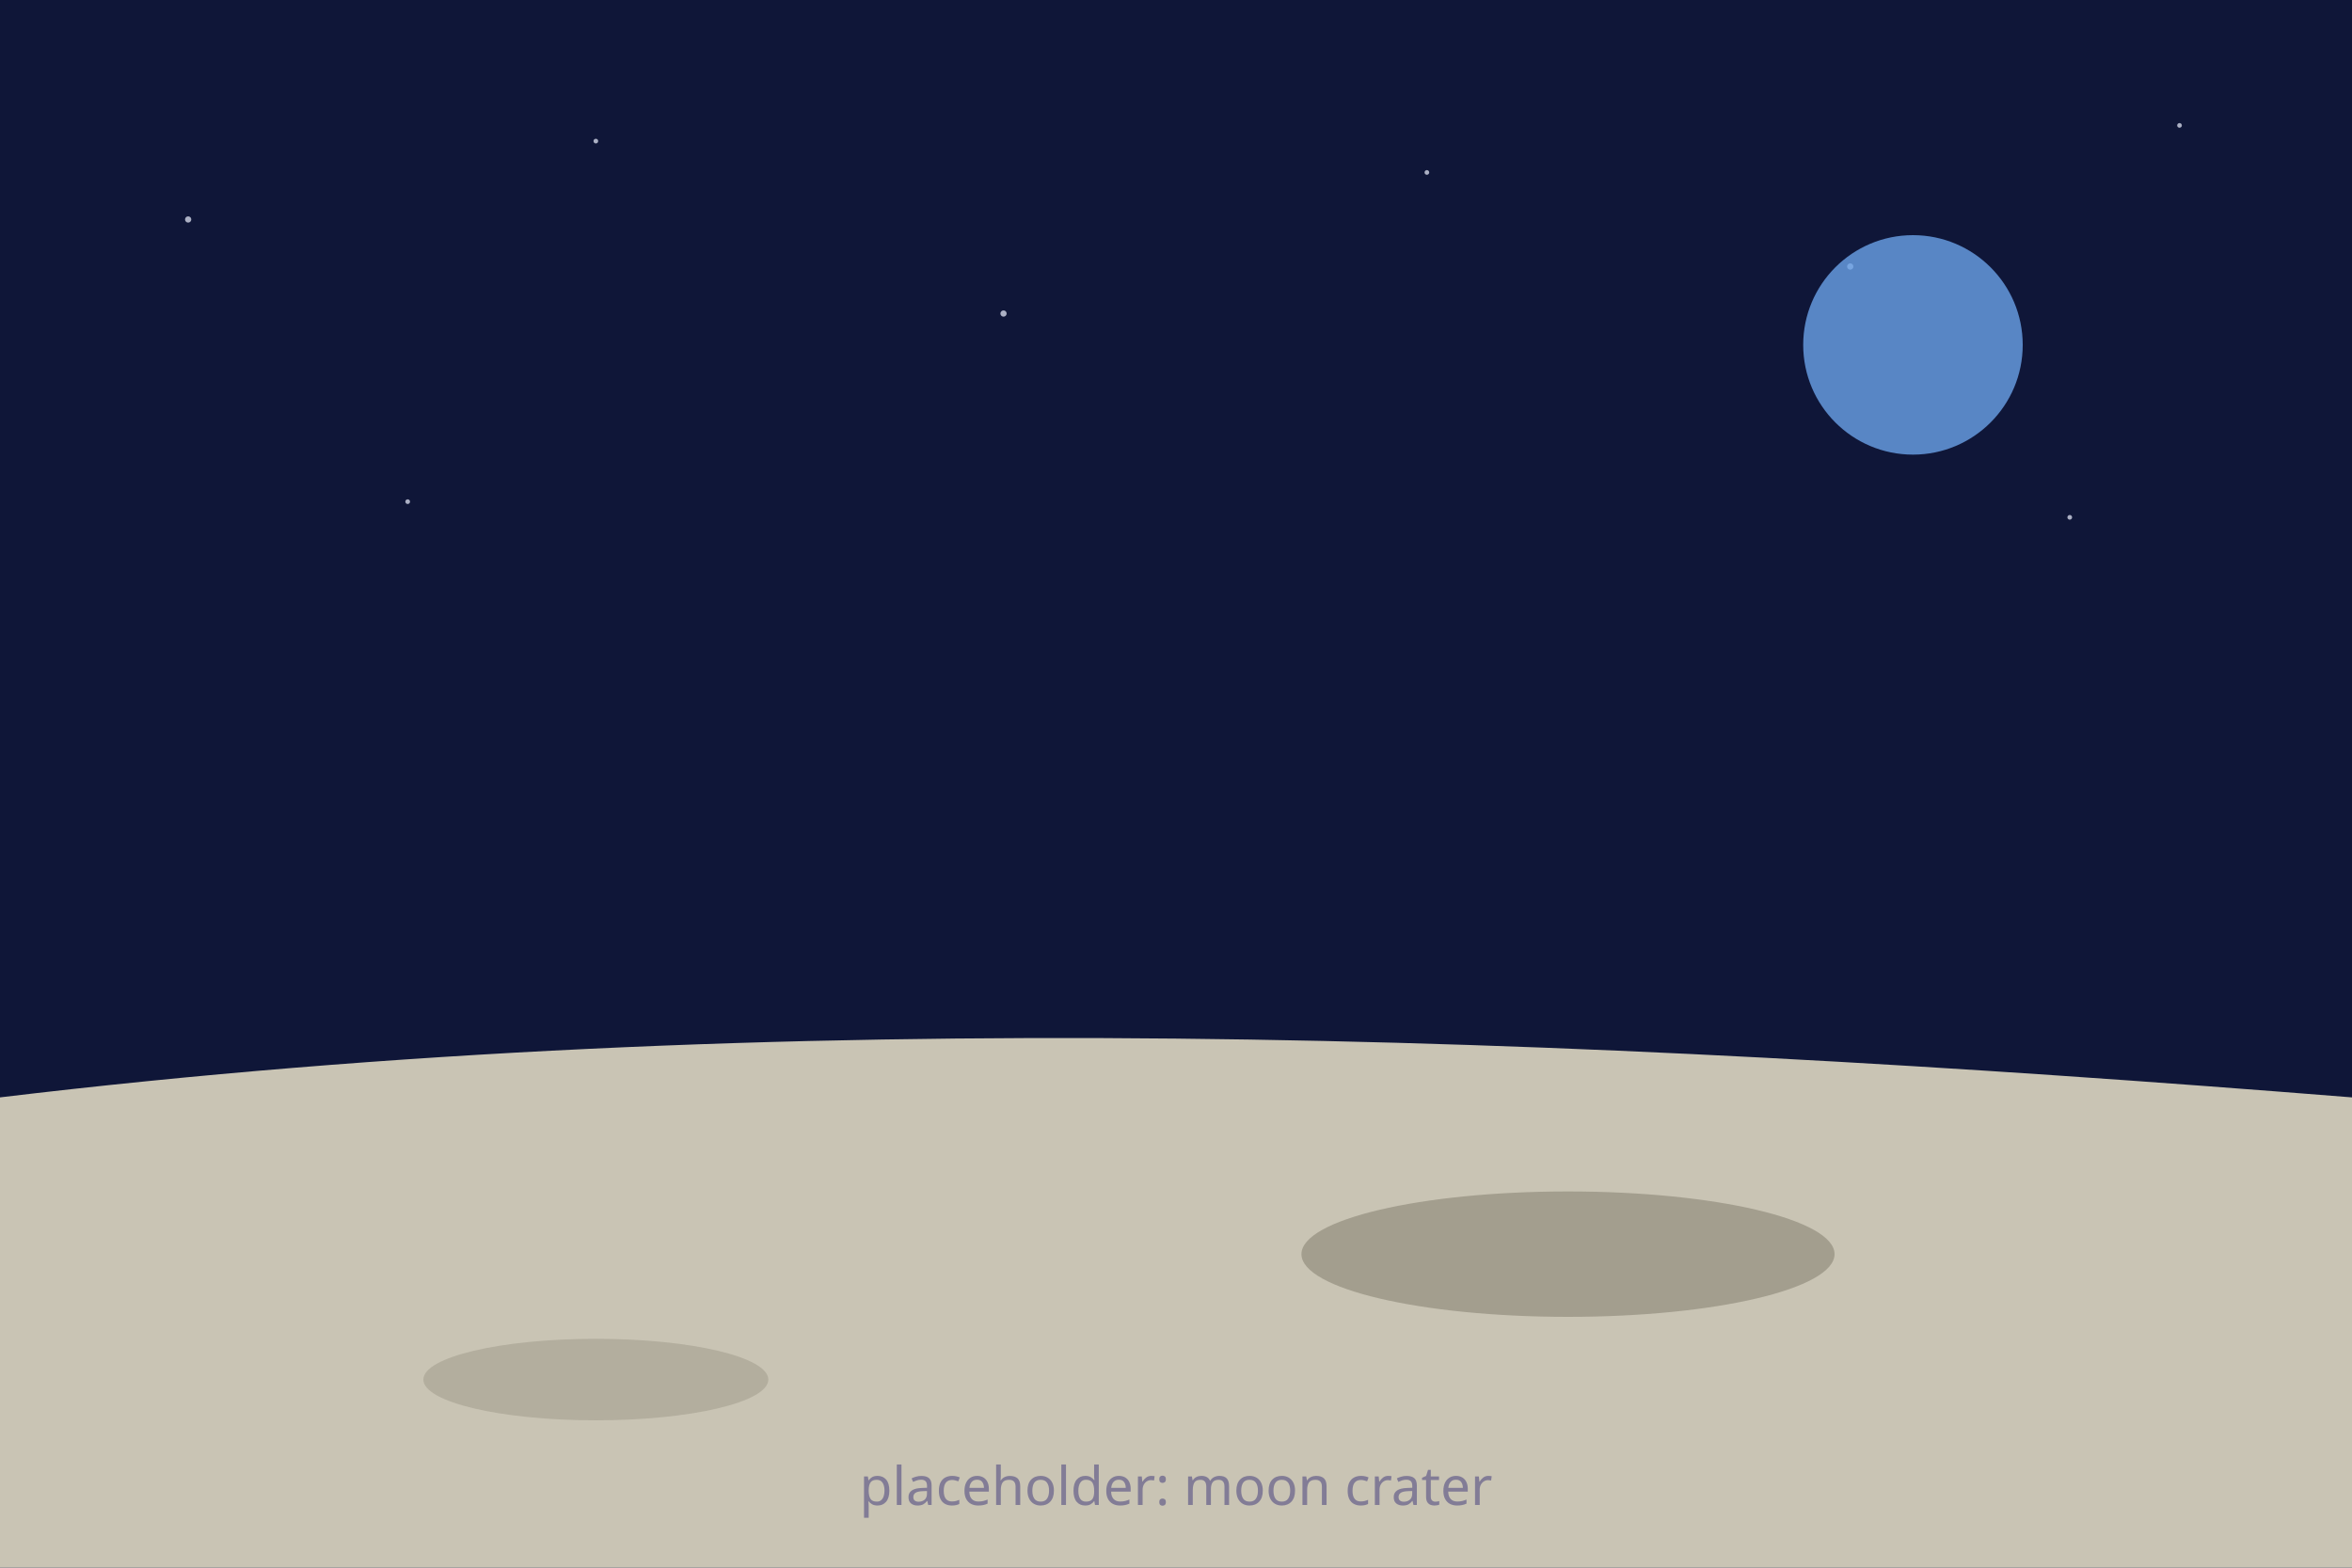
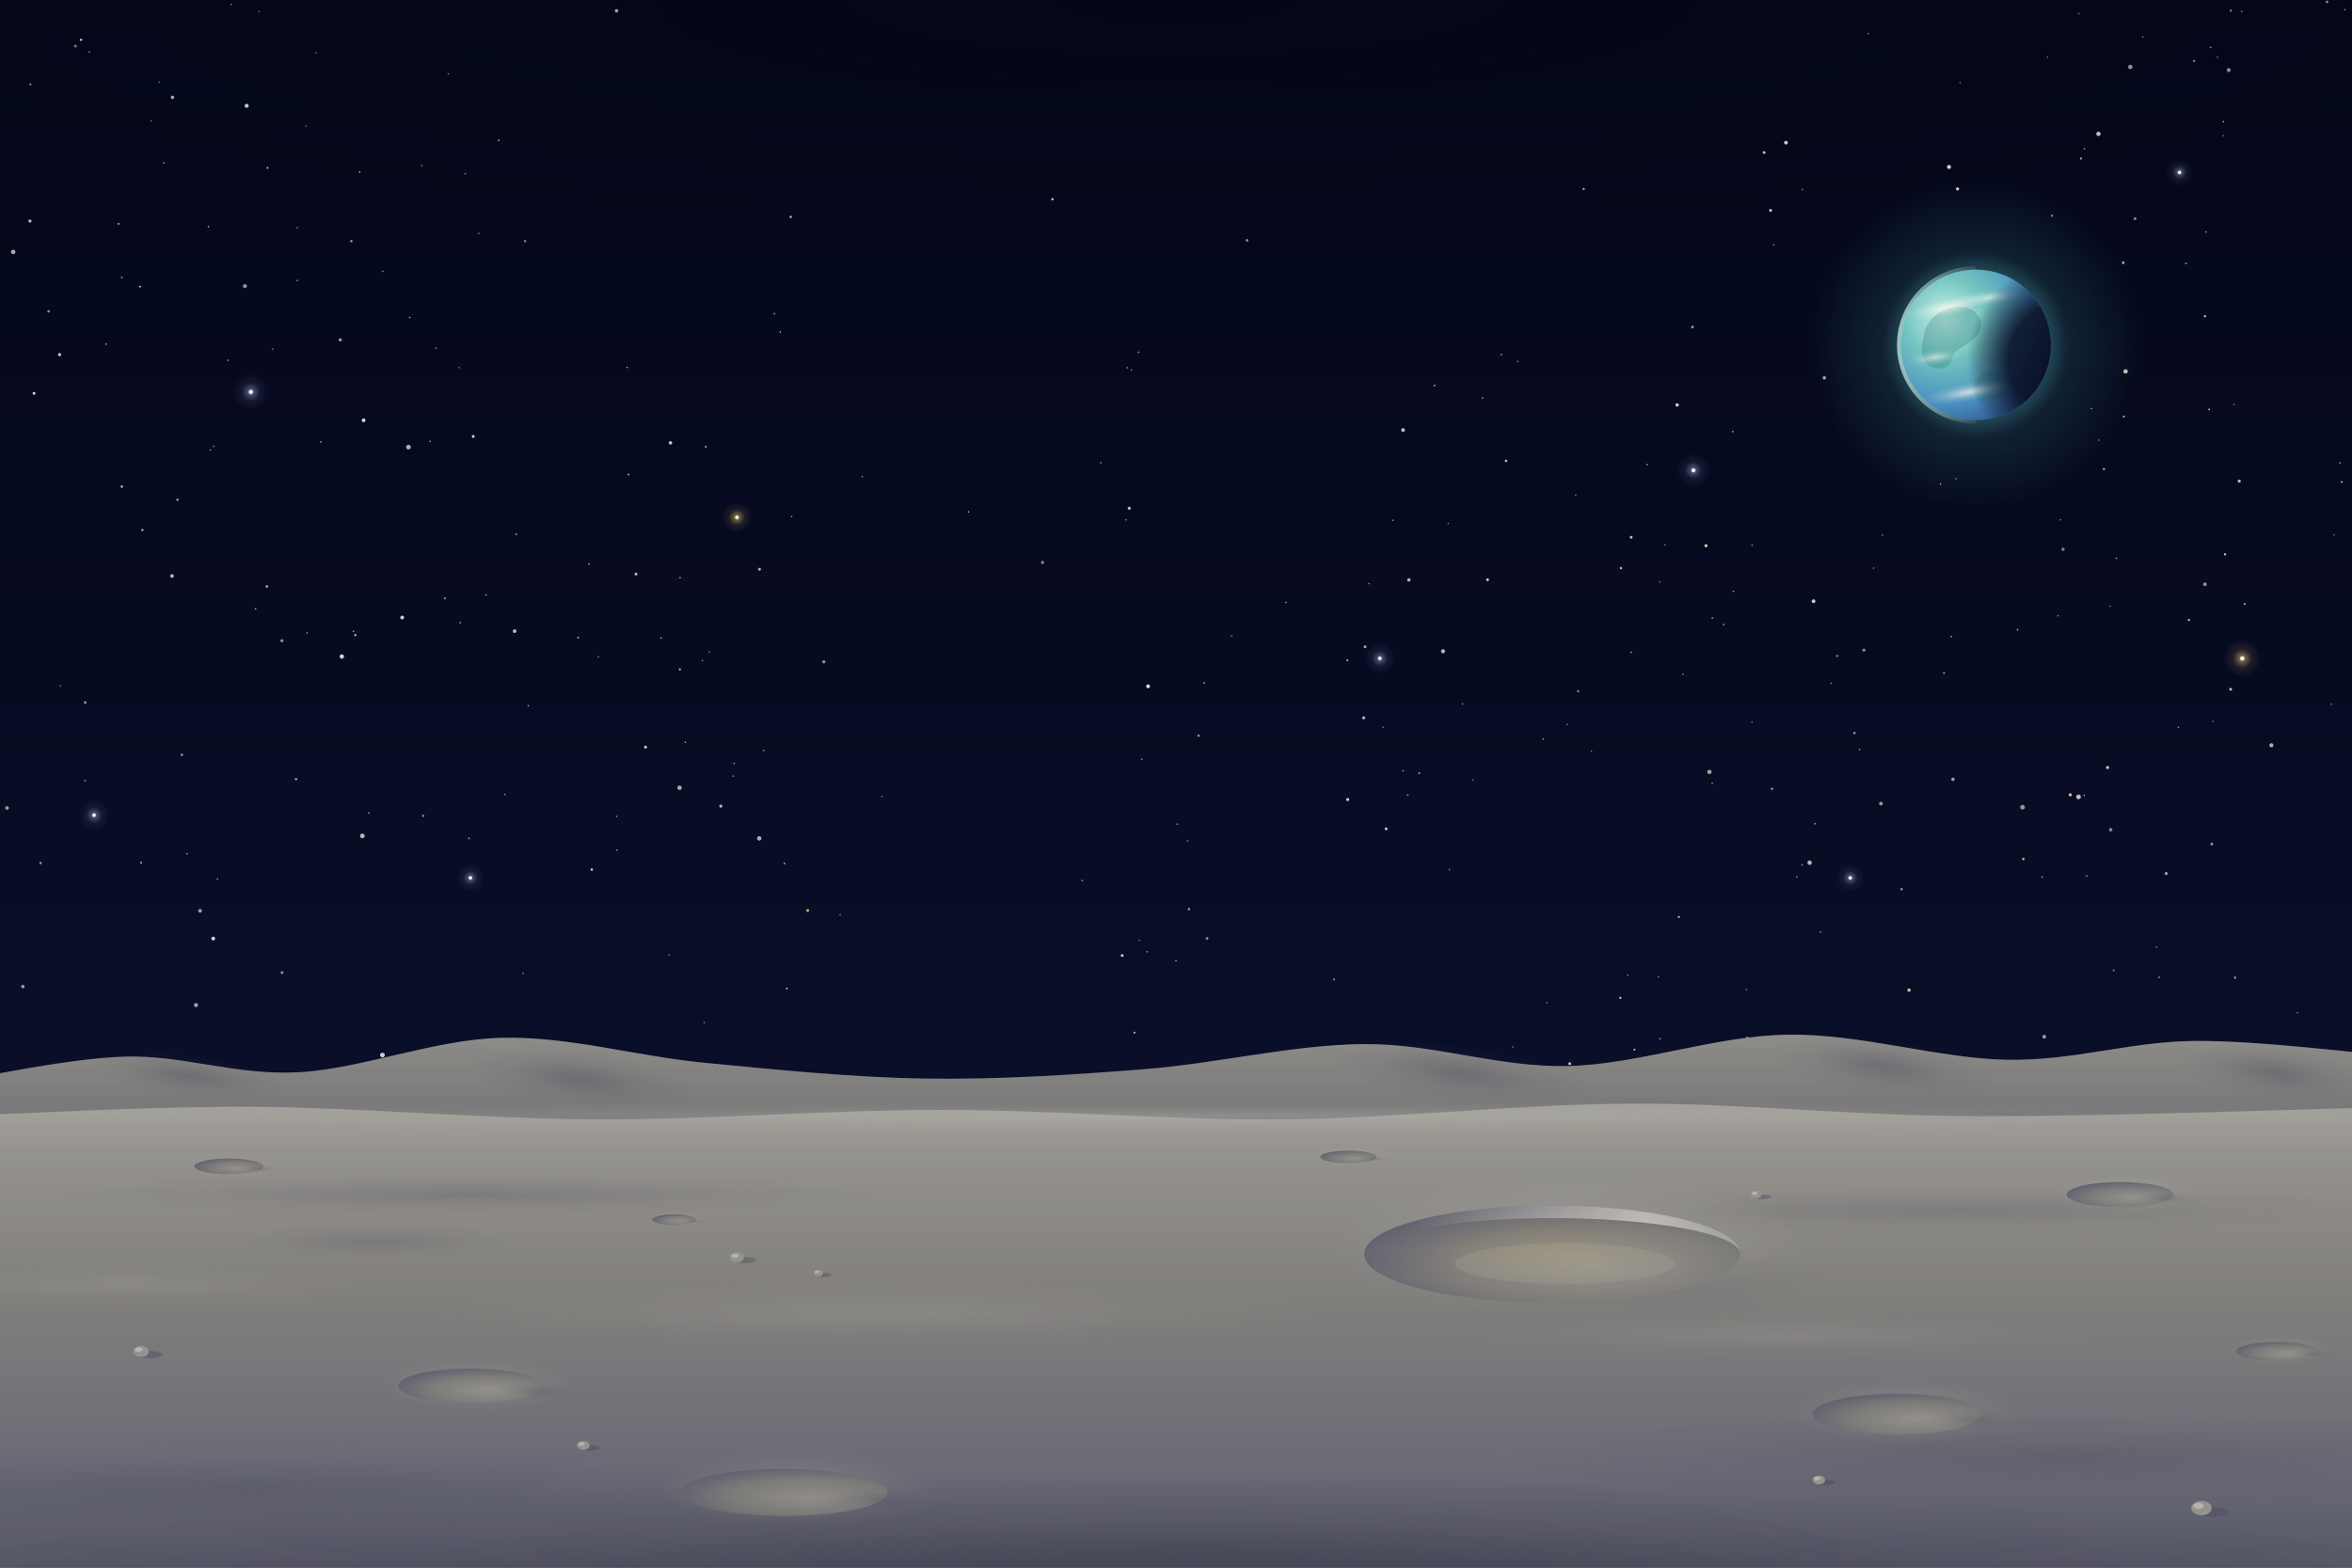
<svg xmlns="http://www.w3.org/2000/svg" viewBox="0 0 1500 1000" preserveAspectRatio="xMidYMid slice">
-   <rect width="1500" height="1000" fill="#0f1638" />
-   <g fill="#eef1ff" opacity="0.7">
-     <circle cx="120" cy="140" r="2" />
-     <circle cx="380" cy="90" r="1.5" />
-     <circle cx="640" cy="200" r="2" />
-     <circle cx="910" cy="110" r="1.5" />
-     <circle cx="1180" cy="170" r="2" />
-     <circle cx="1390" cy="80" r="1.5" />
-     <circle cx="260" cy="320" r="1.5" />
-     <circle cx="1320" cy="330" r="1.5" />
+   <defs>
+     <radialGradient id="hw">
+       <stop offset="0" stop-color="#fff6dc" stop-opacity="0.9" />
+       <stop offset="0.18" stop-color="#f5c969" stop-opacity="0.42" />
+       <stop offset="0.5" stop-color="#f5c969" stop-opacity="0.1" />
+       <stop offset="1" stop-color="#f5c969" stop-opacity="0" />
+     </radialGradient>
+     <radialGradient id="hc">
+       <stop offset="0" stop-color="#f4f6ff" stop-opacity="0.85" />
+       <stop offset="0.18" stop-color="#a9b8e8" stop-opacity="0.36" />
+       <stop offset="0.5" stop-color="#a9b8e8" stop-opacity="0.08" />
+       <stop offset="1" stop-color="#a9b8e8" stop-opacity="0" />
+     </radialGradient>
+     <linearGradient id="sky" gradientUnits="userSpaceOnUse" x1="0" y1="0" x2="0" y2="720">
+       <stop offset="0" stop-color="#04071a" />
+       <stop offset="0.6" stop-color="#070b22" />
+       <stop offset="1" stop-color="#0a0f2a" />
+     </linearGradient>
+     <radialGradient id="bK">
+       <stop offset="0" stop-color="#03050f" />
+       <stop offset="0.3" stop-color="#03050f" stop-opacity="0.62" />
+       <stop offset="0.62" stop-color="#03050f" stop-opacity="0.22" />
+       <stop offset="1" stop-color="#03050f" stop-opacity="0" />
+     </radialGradient>
+     <radialGradient id="bS">
+       <stop offset="0" stop-color="#4f4c5a" />
+       <stop offset="0.3" stop-color="#4f4c5a" stop-opacity="0.62" />
+       <stop offset="0.62" stop-color="#4f4c5a" stop-opacity="0.22" />
+       <stop offset="1" stop-color="#4f4c5a" stop-opacity="0" />
+     </radialGradient>
+     <radialGradient id="bL">
+       <stop offset="0" stop-color="#d6d1c1" />
+       <stop offset="0.3" stop-color="#d6d1c1" stop-opacity="0.62" />
+       <stop offset="0.62" stop-color="#d6d1c1" stop-opacity="0.22" />
+       <stop offset="1" stop-color="#d6d1c1" stop-opacity="0" />
+     </radialGradient>
+     <radialGradient id="bG">
+       <stop offset="0" stop-color="#f5c969" />
+       <stop offset="0.3" stop-color="#f5c969" stop-opacity="0.62" />
+       <stop offset="0.62" stop-color="#f5c969" stop-opacity="0.22" />
+       <stop offset="1" stop-color="#f5c969" stop-opacity="0" />
+     </radialGradient>
+     <radialGradient id="bW">
+       <stop offset="0" stop-color="#fbf7ec" />
+       <stop offset="0.3" stop-color="#fbf7ec" stop-opacity="0.62" />
+       <stop offset="0.62" stop-color="#fbf7ec" stop-opacity="0.22" />
+       <stop offset="1" stop-color="#fbf7ec" stop-opacity="0" />
+     </radialGradient>
+     <linearGradient id="ridge" gradientUnits="userSpaceOnUse" x1="0" y1="655" x2="0" y2="720">
+       <stop offset="0" stop-color="#a29e91" />
+       <stop offset="1" stop-color="#817e78" />
+     </linearGradient>
+     <linearGradient id="ground" gradientUnits="userSpaceOnUse" x1="0" y1="704" x2="0" y2="1000">
+       <stop offset="0" stop-color="#b9b4a5" />
+       <stop offset="0.12" stop-color="#a6a194" />
+       <stop offset="0.45" stop-color="#8e8a7f" />
+       <stop offset="0.78" stop-color="#78757a" />
+       <stop offset="1" stop-color="#5f5d68" />
+     </linearGradient>
+     <radialGradient id="earth" cx="30%" cy="32%" r="80%">
+       <stop offset="0" stop-color="#c6f0ea" />
+       <stop offset="0.35" stop-color="#72c4c0" />
+       <stop offset="0.72" stop-color="#4a8fc0" />
+       <stop offset="1" stop-color="#2b4f8a" />
+     </radialGradient>
+     <radialGradient id="night">
+       <stop offset="0" stop-color="#060a1e" stop-opacity="0.92" />
+       <stop offset="0.5" stop-color="#060a1e" stop-opacity="0.86" />
+       <stop offset="0.72" stop-color="#060a1e" stop-opacity="0.35" />
+       <stop offset="0.86" stop-color="#060a1e" stop-opacity="0" />
+     </radialGradient>
+     <radialGradient id="earthHalo" gradientUnits="userSpaceOnUse" cx="1260" cy="220" r="105.6">
+       <stop offset="0.42" stop-color="#4fb3b0" stop-opacity="0.42" />
+       <stop offset="0.56" stop-color="#4fb3b0" stop-opacity="0.14" />
+       <stop offset="1" stop-color="#4fb3b0" stop-opacity="0" />
+     </radialGradient>
+     <linearGradient id="limb" gradientUnits="userSpaceOnUse" x1="1212" y1="0" x2="1266" y2="0">
+       <stop offset="0" stop-color="#d2f5ef" stop-opacity="0.7" />
+       <stop offset="1" stop-color="#d2f5ef" stop-opacity="0" />
+     </linearGradient>
+     <clipPath id="ec">
+       <circle cx="1260" cy="220" r="48" />
+     </clipPath>
+     <radialGradient id="bowl" cx="62%" cy="62%" r="70%">
+       <stop offset="0" stop-color="#a6a194" />
+       <stop offset="0.55" stop-color="#8d897e" />
+       <stop offset="1" stop-color="#6a6670" />
+     </radialGradient>
+     <linearGradient id="bowlSide" gradientUnits="userSpaceOnUse" x1="0" y1="0" x2="1" y2="0">
+       <stop offset="0" stop-color="#5a5762" stop-opacity="0.75" />
+       <stop offset="0.4" stop-color="#5a5762" stop-opacity="0.2" />
+       <stop offset="0.7" stop-color="#5a5762" stop-opacity="0" />
+     </linearGradient>
+     <radialGradient id="rimLight" gradientUnits="userSpaceOnUse" cx="1050" cy="780" r="150">
+       <stop offset="0" stop-color="#e6e1d2" stop-opacity="0.85" />
+       <stop offset="1" stop-color="#e6e1d2" stop-opacity="0" />
+     </radialGradient>
+   </defs>
+   <rect width="1500" height="1000" fill="url(#sky)" />
+   <g fill="#f7f0dc">
+     <circle cx="859.3" cy="421.2" r="0.6" opacity="0.768" />
+     <circle cx="1099.3" cy="398.4" r="0.5" opacity="0.766" />
+     <circle cx="924.4" cy="554.7" r="0.5" opacity="0.539" />
+     <circle cx="4.5" cy="515.4" r="1.2" opacity="0.602" />
+     <circle cx="1191.5" cy="21.4" r="0.5" opacity="0.632" />
+     <circle cx="278.1" cy="222.1" r="0.5" opacity="0.649" />
+     <circle cx="274.3" cy="281.6" r="0.5" opacity="0.654" />
+     <circle cx="1406.2" cy="372.7" r="1.2" opacity="0.573" />
+     <circle cx="1355.6" cy="236.9" r="1.4" opacity="0.787" />
+     <circle cx="1239.8" cy="429.3" r="0.6" opacity="0.661" />
+     <circle cx="1090.2" cy="492.4" r="1.4" opacity="0.659" />
+     <circle cx="1303.7" cy="661.3" r="1.2" opacity="0.64" />
+     <circle cx="1105.5" cy="377.2" r="0.5" opacity="0.687" />
+     <circle cx="90" cy="550.3" r="0.6" opacity="0.76" />
+     <circle cx="920.3" cy="415.4" r="1.3" opacity="0.749" />
+     <circle cx="764.4" cy="469.3" r="0.7" opacity="0.665" />
+     <circle cx="1417.8" cy="86.6" r="0.5" opacity="0.519" />
+     <circle cx="1394.1" cy="168" r="0.6" opacity="0.531" />
+     <circle cx="1354.5" cy="265.7" r="0.6" opacity="0.812" />
+     <circle cx="1422.7" cy="6.8" r="0.7" opacity="0.624" />
+     <circle cx="459.7" cy="514.2" r="1" opacity="0.739" />
+     <circle cx="769.8" cy="598.6" r="0.9" opacity="0.546" />
+     <circle cx="243.9" cy="673" r="1.5" opacity="0.876" />
+     <circle cx="147.4" cy="2.8" r="0.5" opacity="0.692" />
+     <circle cx="1408.9" cy="261.2" r="0.6" opacity="0.659" />
+     <circle cx="1139" cy="91" r="1.2" opacity="0.884" />
+     <circle cx="235.3" cy="518.6" r="0.5" opacity="0.694" />
+     <circle cx="400" cy="234.4" r="0.5" opacity="0.721" />
+     <circle cx="449.1" cy="652.2" r="0.5" opacity="0.581" />
+     <circle cx="1200.5" cy="341.3" r="0.5" opacity="0.535" />
+     <circle cx="54.3" cy="498" r="0.5" opacity="0.729" />
+     <circle cx="1157.5" cy="525.5" r="0.5" opacity="0.749" />
+     <circle cx="110" cy="62.1" r="1.1" opacity="0.746" />
+     <circle cx="1186" cy="478.1" r="0.5" opacity="0.716" />
+     <circle cx="1149.5" cy="120.9" r="0.5" opacity="0.606" />
+     <circle cx="156.2" cy="182.5" r="1.3" opacity="0.596" />
+     <circle cx="1348" cy="619" r="0.6" opacity="0.536" />
+     <circle cx="1125.1" cy="97.3" r="0.9" opacity="0.821" />
+     <circle cx="1286.7" cy="401.7" r="0.5" opacity="0.775" />
+     <circle cx="301.8" cy="278.4" r="0.9" opacity="0.885" />
+     <circle cx="377.4" cy="554.7" r="0.8" opacity="0.813" />
+     <circle cx="1333.8" cy="260.6" r="0.5" opacity="0.675" />
+     <circle cx="1042.4" cy="669.5" r="0.6" opacity="0.824" />
+     <circle cx="411.7" cy="476.6" r="0.9" opacity="0.857" />
+     <circle cx="732.2" cy="437.8" r="1.2" opacity="0.926" />
+     <circle cx="1486.9" cy="449.1" r="0.5" opacity="0.612" />
+     <circle cx="1004.9" cy="315.9" r="0.5" opacity="0.514" />
+     <circle cx="1302.4" cy="559.5" r="0.5" opacity="0.729" />
+     <circle cx="726.2" cy="224.7" r="0.5" opacity="0.676" />
+     <circle cx="1488.6" cy="341.2" r="0.5" opacity="0.524" />
+     <circle cx="173.9" cy="222.7" r="0.5" opacity="0.518" />
+     <circle cx="720.2" cy="324.2" r="1" opacity="0.767" />
+     <circle cx="1187.3" cy="686" r="0.9" opacity="0.858" />
+     <circle cx="1366.6" cy="23.6" r="0.5" opacity="0.616" />
+     <circle cx="305.3" cy="148.9" r="0.5" opacity="0.553" />
+     <circle cx="1171.6" cy="418.4" r="0.7" opacity="0.556" />
+     <circle cx="757.4" cy="536.4" r="0.5" opacity="0.508" />
+     <circle cx="67.6" cy="219.5" r="0.5" opacity="0.69" />
+     <circle cx="433.7" cy="368.5" r="0.6" opacity="0.532" />
+     <circle cx="999.5" cy="462.1" r="0.5" opacity="0.547" />
+     <circle cx="1399.3" cy="38.9" r="0.7" opacity="0.583" />
+     <circle cx="1492.3" cy="295.2" r="0.5" opacity="0.712" />
+     <circle cx="136" cy="598.7" r="1.2" opacity="0.892" />
+     <circle cx="119.2" cy="544.6" r="0.5" opacity="0.705" />
+     <circle cx="1329.2" cy="507.3" r="0.5" opacity="0.706" />
+     <circle cx="898.5" cy="369.9" r="1.1" opacity="0.732" />
+     <circle cx="8.4" cy="160.7" r="1.4" opacity="0.701" />
+     <circle cx="504.3" cy="138.4" r="0.8" opacity="0.696" />
+     <circle cx="1345.8" cy="386.7" r="0.5" opacity="0.532" />
+     <circle cx="1314.1" cy="331.6" r="0.5" opacity="0.539" />
+     <circle cx="484.4" cy="363.1" r="0.9" opacity="0.739" />
+     <circle cx="758.3" cy="579.9" r="0.7" opacity="0.773" />
+     <circle cx="1330.8" cy="558.8" r="0.5" opacity="0.719" />
+     <circle cx="101.5" cy="52.4" r="0.5" opacity="0.494" />
+     <circle cx="1243" cy="106.5" r="1.3" opacity="0.888" />
+     <circle cx="1245.5" cy="497.1" r="1.1" opacity="0.639" />
+     <circle cx="1199.6" cy="512.6" r="1.2" opacity="0.619" />
+     <circle cx="393.2" cy="6.9" r="1.1" opacity="0.844" />
+     <circle cx="1069.6" cy="258.3" r="1.1" opacity="0.836" />
+     <circle cx="400.8" cy="302.7" r="0.6" opacity="0.672" />
+     <circle cx="1422.6" cy="439.7" r="0.9" opacity="0.784" />
+     <circle cx="1414.2" cy="36.5" r="0.5" opacity="0.524" />
+     <circle cx="1419" cy="353.6" r="0.7" opacity="0.84" />
+     <circle cx="859.5" cy="510" r="1" opacity="0.829" />
+     <circle cx="136.3" cy="284.7" r="0.5" opacity="0.619" />
+     <circle cx="1406.9" cy="148" r="0.5" opacity="0.639" />
+     <circle cx="1092" cy="499.7" r="0.5" opacity="0.687" />
+     <circle cx="285.9" cy="47.1" r="0.5" opacity="0.589" />
+     <circle cx="1361.6" cy="139.5" r="0.9" opacity="0.547" />
+     <circle cx="1040.3" cy="416.1" r="0.5" opacity="0.748" />
+     <circle cx="244.1" cy="173.1" r="0.5" opacity="0.622" />
+     <circle cx="405.6" cy="366.2" r="0.9" opacity="0.784" />
+     <circle cx="617.7" cy="326.5" r="0.5" opacity="0.744" />
+     <circle cx="945.5" cy="253.8" r="0.5" opacity="0.764" />
+     <circle cx="497.6" cy="211.8" r="0.5" opacity="0.768" />
+     <circle cx="1465.3" cy="646" r="0.5" opacity="0.531" />
+     <circle cx="113.2" cy="318.8" r="0.7" opacity="0.753" />
+     <circle cx="226.6" cy="405.1" r="0.8" opacity="0.647" />
+     <circle cx="1114.4" cy="662.1" r="0.8" opacity="0.709" />
+     <circle cx="1377" cy="623.4" r="0.5" opacity="0.734" />
+     <circle cx="77.7" cy="177" r="0.6" opacity="0.529" />
+     <circle cx="1396" cy="395.5" r="0.8" opacity="0.643" />
+     <circle cx="109.7" cy="367.4" r="1.2" opacity="0.73" />
+     <circle cx="38" cy="226.2" r="1" opacity="0.829" />
+     <circle cx="1167.9" cy="435.9" r="0.5" opacity="0.537" />
+     <circle cx="427.6" cy="282.5" r="1.1" opacity="0.805" />
+     <circle cx="437" cy="473.5" r="0.5" opacity="0.686" />
+     <circle cx="1001.1" cy="678.5" r="0.9" opacity="0.792" />
+     <circle cx="21.7" cy="250.9" r="0.9" opacity="0.882" />
+     <circle cx="1341.8" cy="299.2" r="0.7" opacity="0.745" />
+     <circle cx="948.7" cy="369.8" r="0.9" opacity="0.86" />
+     <circle cx="96.5" cy="77.2" r="0.5" opacity="0.558" />
+     <circle cx="90.8" cy="338.1" r="0.8" opacity="0.589" />
+     <circle cx="562.4" cy="508.1" r="0.5" opacity="0.511" />
+     <circle cx="229.4" cy="109.8" r="0.5" opacity="0.795" />
+     <circle cx="768" cy="435.6" r="0.6" opacity="0.531" />
+     <circle cx="195.8" cy="403.8" r="0.5" opacity="0.678" />
+     <circle cx="957.5" cy="226.2" r="0.5" opacity="0.726" />
+     <circle cx="57" cy="33.1" r="0.5" opacity="0.661" />
+     <circle cx="1163.5" cy="241" r="1.1" opacity="0.662" />
+     <circle cx="1325.6" cy="508.3" r="1.5" opacity="0.772" />
+     <circle cx="1433.8" cy="680.5" r="0.5" opacity="0.539" />
+     <circle cx="905.1" cy="493.2" r="0.6" opacity="0.679" />
+     <circle cx="334.9" cy="153.8" r="0.7" opacity="0.644" />
+     <circle cx="1105.1" cy="275.3" r="0.6" opacity="0.541" />
+     <circle cx="1329.3" cy="94.9" r="0.5" opacity="0.67" />
+     <circle cx="393.4" cy="542.3" r="0.5" opacity="0.633" />
+     <circle cx="1305.8" cy="36.5" r="0.5" opacity="0.519" />
+     <circle cx="1057.6" cy="623.1" r="0.5" opacity="0.519" />
+     <circle cx="897.8" cy="507.2" r="0.5" opacity="0.688" />
+     <circle cx="1406.2" cy="201.7" r="0.7" opacity="0.827" />
+     <circle cx="820.1" cy="384.3" r="0.5" opacity="0.704" />
+     <circle cx="213.4" cy="685.9" r="0.5" opacity="0.534" />
+     <circle cx="1428.1" cy="306.9" r="1" opacity="0.774" />
+     <circle cx="1038.1" cy="622.1" r="0.5" opacity="0.543" />
+     <circle cx="664.9" cy="358.8" r="1" opacity="0.567" />
+     <circle cx="1061.8" cy="347.6" r="0.5" opacity="0.512" />
+     <circle cx="1154.1" cy="550.3" r="1.4" opacity="0.749" />
+     <circle cx="1308.7" cy="137.6" r="0.7" opacity="0.567" />
+     <circle cx="549.9" cy="304.1" r="0.5" opacity="0.577" />
+     <circle cx="932.7" cy="449" r="0.5" opacity="0.609" />
+     <circle cx="165.2" cy="7.4" r="0.5" opacity="0.538" />
+     <circle cx="1033.4" cy="636.5" r="0.7" opacity="0.815" />
+     <circle cx="433.6" cy="427" r="0.7" opacity="0.696" />
+     <circle cx="1244.5" cy="406" r="0.5" opacity="0.671" />
+     <circle cx="873.1" cy="372.3" r="0.5" opacity="0.545" />
+     <circle cx="452.4" cy="415.8" r="0.5" opacity="0.553" />
+     <circle cx="132.9" cy="144.6" r="0.5" opacity="0.739" />
+     <circle cx="1073.3" cy="430.1" r="0.5" opacity="0.591" />
+     <circle cx="1131.2" cy="156.2" r="0.5" opacity="0.622" />
+     <circle cx="894.8" cy="491.7" r="0.5" opacity="0.685" />
+     <circle cx="1058.5" cy="371.1" r="0.5" opacity="0.487" />
+     <circle cx="1212.7" cy="567.2" r="0.7" opacity="0.693" />
+     <circle cx="433.4" cy="502.5" r="1.4" opacity="0.697" />
+     <circle cx="1145.9" cy="559.3" r="0.5" opacity="0.696" />
+     <circle cx="1484.1" cy="1.2" r="0.8" opacity="0.605" />
+     <circle cx="1250.1" cy="52.7" r="0.5" opacity="0.52" />
+     <circle cx="421.6" cy="407" r="0.6" opacity="0.521" />
+     <circle cx="1015" cy="479.2" r="0.5" opacity="0.495" />
+     <circle cx="721.5" cy="236" r="0.5" opacity="0.559" />
+     <circle cx="170.6" cy="107.1" r="0.6" opacity="0.785" />
+     <circle cx="1448.6" cy="475.4" r="1.3" opacity="0.715" />
+     <circle cx="19.4" cy="53.8" r="0.6" opacity="0.695" />
+     <circle cx="750" cy="612.8" r="0.5" opacity="0.763" />
+     <circle cx="1113.8" cy="631.3" r="0.5" opacity="0.542" />
+     <circle cx="1070.7" cy="584.9" r="0.7" opacity="0.725" />
+     <circle cx="1381.5" cy="557.2" r="1" opacity="0.629" />
+     <circle cx="1248.4" cy="120.5" r="1" opacity="0.875" />
+     <circle cx="928.9" cy="681.9" r="0.5" opacity="0.569" />
+     <circle cx="426.8" cy="609.2" r="0.5" opacity="0.572" />
+     <circle cx="467.6" cy="495.1" r="0.5" opacity="0.601" />
+     <circle cx="1289.9" cy="514.9" r="1.5" opacity="0.598" />
+     <circle cx="1129.2" cy="134.2" r="0.9" opacity="0.885" />
+     <circle cx="525.4" cy="422.2" r="1" opacity="0.604" />
+     <circle cx="224.1" cy="153.8" r="0.8" opacity="0.595" />
+     <circle cx="225.4" cy="402.7" r="0.5" opacity="0.726" />
+     <circle cx="14.6" cy="629.3" r="1.1" opacity="0.649" />
+     <circle cx="1417.9" cy="77.6" r="0.5" opacity="0.776" />
+     <circle cx="795.3" cy="153.3" r="0.9" opacity="0.544" />
+     <circle cx="269.9" cy="520.4" r="0.7" opacity="0.636" />
+     <circle cx="204.6" cy="281.9" r="0.5" opacity="0.787" />
+     <circle cx="450.1" cy="285" r="0.7" opacity="0.533" />
+     <circle cx="726.6" cy="599.8" r="0.5" opacity="0.581" />
+     <circle cx="189.6" cy="178.9" r="0.5" opacity="0.609" />
+     <circle cx="293.5" cy="397.2" r="0.5" opacity="0.725" />
+     <circle cx="718.1" cy="331.6" r="0.5" opacity="0.603" />
+     <circle cx="260.5" cy="285.2" r="1.5" opacity="0.716" />
+     <circle cx="1358.6" cy="42.7" r="1.4" opacity="0.633" />
+     <circle cx="939.4" cy="497.5" r="0.5" opacity="0.495" />
+     <circle cx="1117.3" cy="460.6" r="0.5" opacity="0.515" />
+     <circle cx="1040.3" cy="342.7" r="0.9" opacity="0.783" />
+     <circle cx="715.7" cy="609.5" r="0.9" opacity="0.844" />
+     <circle cx="170.2" cy="374.1" r="0.8" opacity="0.731" />
+     <circle cx="1010" cy="120.5" r="0.7" opacity="0.731" />
+     <circle cx="1161.1" cy="594.6" r="0.5" opacity="0.66" />
+     <circle cx="1410.6" cy="538.4" r="0.9" opacity="0.607" />
+     <circle cx="163" cy="388.3" r="0.5" opacity="0.711" />
+     <circle cx="1117.4" cy="347.8" r="0.5" opacity="0.622" />
+     <circle cx="535.8" cy="583.5" r="0.5" opacity="0.512" />
+     <circle cx="1130.1" cy="503.2" r="0.7" opacity="0.72" />
+     <circle cx="884" cy="528.7" r="0.9" opacity="0.837" />
+     <circle cx="195.1" cy="80.4" r="0.5" opacity="0.543" />
+     <circle cx="1006.5" cy="440.9" r="0.7" opacity="0.576" />
+     <circle cx="1315.7" cy="350.4" r="1" opacity="0.551" />
+     <circle cx="217" cy="216.8" r="1" opacity="0.647" />
+     <circle cx="231.1" cy="533.2" r="1.5" opacity="0.75" />
+     <circle cx="328.2" cy="402.6" r="1.2" opacity="0.75" />
  </g>
-   <circle cx="1220" cy="220" r="70" fill="#6aa2e8" opacity="0.8" />
-   <path d="M0 700 C500 640 1000 660 1500 700 L1500 1000 L0 1000 Z" fill="#c9c4b4" />
-   <ellipse cx="1000" cy="800" rx="170" ry="40" fill="#a39e8e" />
-   <ellipse cx="380" cy="880" rx="110" ry="26" fill="#b3ae9e" />
-   <text x="750" y="960" font-family="sans-serif" font-size="34" fill="#3b3478" text-anchor="middle" opacity="0.5">placeholder: moon crater</text>
+   <g fill="#e3e8fb">
+     <circle cx="19.1" cy="141" r="1" opacity="0.783" />
+     <circle cx="1354.1" cy="167.6" r="0.9" opacity="0.666" />
+     <circle cx="1149.3" cy="551.7" r="0.5" opacity="0.7" />
+     <circle cx="38.5" cy="437.5" r="0.5" opacity="0.517" />
+     <circle cx="1375.3" cy="604.1" r="0.5" opacity="0.557" />
+     <circle cx="1495.4" cy="6.2" r="0.5" opacity="0.678" />
+     <circle cx="138.7" cy="560.8" r="0.5" opacity="0.682" />
+     <circle cx="1424.8" cy="258" r="0.5" opacity="0.58" />
+     <circle cx="218" cy="418.8" r="1.4" opacity="0.897" />
+     <circle cx="718.9" cy="234.6" r="0.5" opacity="0.646" />
+     <circle cx="1033.8" cy="362.4" r="0.8" opacity="0.735" />
+     <circle cx="393.3" cy="520.8" r="0.5" opacity="0.643" />
+     <circle cx="487.1" cy="478.7" r="0.5" opacity="0.707" />
+     <circle cx="1156.6" cy="383.5" r="1.2" opacity="0.863" />
+     <circle cx="1058.7" cy="662.6" r="0.5" opacity="0.717" />
+     <circle cx="1389.3" cy="463.9" r="0.5" opacity="0.648" />
+     <circle cx="923.6" cy="333.9" r="0.5" opacity="0.49" />
+     <circle cx="329.2" cy="340.8" r="0.6" opacity="0.638" />
+     <circle cx="493.9" cy="200.1" r="0.6" opacity="0.517" />
+     <circle cx="671.2" cy="127.1" r="0.8" opacity="0.799" />
+     <circle cx="870.6" cy="412.6" r="0.9" opacity="0.725" />
+     <circle cx="850.8" cy="624.8" r="0.6" opacity="0.629" />
+     <circle cx="1421.4" cy="44.7" r="1.3" opacity="0.606" />
+     <circle cx="1188.7" cy="414.7" r="0.9" opacity="0.664" />
+     <circle cx="964.7" cy="667.8" r="0.5" opacity="0.53" />
+     <circle cx="702" cy="295.2" r="0.5" opacity="0.592" />
+     <circle cx="104.4" cy="103.9" r="0.5" opacity="0.721" />
+     <circle cx="731.6" cy="607.1" r="0.5" opacity="0.703" />
+     <circle cx="343.8" cy="663.9" r="0.5" opacity="0.606" />
+     <circle cx="1182.7" cy="467.6" r="0.8" opacity="0.609" />
+     <circle cx="1312.4" cy="392.8" r="0.5" opacity="0.604" />
+     <circle cx="1327.2" cy="101.1" r="0.7" opacity="0.663" />
+     <circle cx="1425" cy="689.5" r="1" opacity="0.693" />
+     <circle cx="501.8" cy="630.6" r="0.6" opacity="0.785" />
+     <circle cx="504.9" cy="329.5" r="0.5" opacity="0.586" />
+     <circle cx="318.1" cy="89.5" r="0.6" opacity="0.634" />
+     <circle cx="179.9" cy="620.4" r="0.9" opacity="0.616" />
+     <circle cx="322" cy="506.8" r="0.5" opacity="0.636" />
+     <circle cx="51.7" cy="25.4" r="0.8" opacity="0.804" />
+     <circle cx="690.2" cy="561.7" r="0.5" opacity="0.702" />
+     <circle cx="375.7" cy="359.8" r="0.6" opacity="0.542" />
+     <circle cx="484.2" cy="534.8" r="1.4" opacity="0.74" />
+     <circle cx="179.8" cy="408.7" r="1" opacity="0.596" />
+     <circle cx="1349.7" cy="356.1" r="0.5" opacity="0.679" />
+     <circle cx="750.8" cy="525.7" r="0.5" opacity="0.682" />
+     <circle cx="1247.4" cy="305.4" r="0.5" opacity="0.609" />
+     <circle cx="188.8" cy="497" r="0.7" opacity="0.796" />
+     <circle cx="984.2" cy="471.4" r="0.5" opacity="0.663" />
+     <circle cx="888.3" cy="331.9" r="0.5" opacity="0.64" />
+     <circle cx="54.3" cy="448.1" r="0.8" opacity="0.682" />
+     <circle cx="468.2" cy="487" r="0.5" opacity="0.719" />
+     <circle cx="960.5" cy="294" r="0.8" opacity="0.809" />
+     <circle cx="869.7" cy="457.9" r="1" opacity="0.744" />
+     <circle cx="127.6" cy="581" r="1.2" opacity="0.665" />
+     <circle cx="283.7" cy="381.7" r="0.7" opacity="0.551" />
+     <circle cx="31" cy="198.6" r="0.8" opacity="0.61" />
+     <circle cx="189.6" cy="145.3" r="0.5" opacity="0.604" />
+     <circle cx="77.7" cy="310.4" r="0.8" opacity="0.761" />
+     <circle cx="1409.9" cy="30.2" r="0.5" opacity="0.73" />
+     <circle cx="723.5" cy="658.7" r="0.6" opacity="0.827" />
+     <circle cx="1493.5" cy="307.4" r="0.6" opacity="0.771" />
+     <circle cx="89.3" cy="182.8" r="0.6" opacity="0.807" />
+     <circle cx="882.1" cy="463.9" r="0.5" opacity="0.505" />
+     <circle cx="500.3" cy="550.8" r="0.6" opacity="0.641" />
+     <circle cx="1431.5" cy="385.3" r="0.6" opacity="0.814" />
+     <circle cx="1344.1" cy="489.6" r="1" opacity="0.855" />
+     <circle cx="1237.6" cy="308.8" r="0.5" opacity="0.704" />
+     <circle cx="231.9" cy="268.1" r="1.2" opacity="0.907" />
+     <circle cx="1194.9" cy="362.4" r="0.5" opacity="0.581" />
+     <circle cx="728.2" cy="484.3" r="0.5" opacity="0.675" />
+     <circle cx="967.9" cy="230.6" r="0.5" opacity="0.645" />
+     <circle cx="1346.1" cy="529.3" r="1.1" opacity="0.583" />
+     <circle cx="125" cy="641.1" r="1.3" opacity="0.686" />
+     <circle cx="1425.4" cy="623.6" r="0.7" opacity="0.669" />
+     <circle cx="269" cy="105.7" r="0.5" opacity="0.58" />
+     <circle cx="1429.7" cy="7.3" r="0.5" opacity="0.614" />
+     <circle cx="157.3" cy="67.5" r="1.3" opacity="0.887" />
+     <circle cx="555.2" cy="688.5" r="0.6" opacity="0.798" />
+     <circle cx="261.3" cy="202.5" r="0.5" opacity="0.773" />
+     <circle cx="116" cy="481.5" r="0.7" opacity="0.802" />
+     <circle cx="299.1" cy="534.8" r="0.6" opacity="0.572" />
+     <circle cx="1338.3" cy="85.4" r="1.4" opacity="0.838" />
+     <circle cx="1079.4" cy="208.6" r="0.9" opacity="0.619" />
+     <circle cx="894.8" cy="274.3" r="1.2" opacity="0.797" />
+     <circle cx="132.5" cy="689.6" r="0.5" opacity="0.67" />
+     <circle cx="134.1" cy="287" r="0.5" opacity="0.661" />
+     <circle cx="333.7" cy="620.9" r="0.5" opacity="0.593" />
+     <circle cx="1411.4" cy="460.3" r="0.5" opacity="0.533" />
+     <circle cx="25.9" cy="550.5" r="0.8" opacity="0.603" />
+     <circle cx="914.8" cy="245.9" r="0.6" opacity="0.664" />
+     <circle cx="336.9" cy="450.2" r="0.5" opacity="0.722" />
+     <circle cx="381.6" cy="418.9" r="0.5" opacity="0.548" />
+     <circle cx="256.5" cy="393.9" r="1.2" opacity="0.89" />
+     <circle cx="1338.5" cy="280.8" r="0.5" opacity="0.546" />
+     <circle cx="986.5" cy="639.6" r="0.5" opacity="0.592" />
+   </g>
+   <g fill="#fbe3a8">
+     <circle cx="310" cy="379.5" r="0.5" opacity="0.733" />
+     <circle cx="1092.1" cy="394.2" r="0.6" opacity="0.535" />
+     <circle cx="448" cy="421.4" r="0.5" opacity="0.57" />
+     <circle cx="1217.5" cy="631.6" r="1.1" opacity="0.796" />
+     <circle cx="1050.5" cy="296.3" r="0.5" opacity="0.753" />
+     <circle cx="785.5" cy="405.6" r="0.5" opacity="0.57" />
+     <circle cx="48.1" cy="29.4" r="0.9" opacity="0.546" />
+     <circle cx="292.8" cy="234.5" r="0.5" opacity="0.506" />
+     <circle cx="1325.8" cy="8.7" r="0.5" opacity="0.565" />
+     <circle cx="296.7" cy="110.8" r="0.5" opacity="0.615" />
+     <circle cx="1290.4" cy="547.9" r="0.8" opacity="0.789" />
+     <circle cx="75.6" cy="142.8" r="0.6" opacity="0.765" />
+     <circle cx="145.5" cy="229.8" r="0.5" opacity="0.745" />
+     <circle cx="201.5" cy="33.7" r="0.5" opacity="0.566" />
+     <circle cx="515.1" cy="580.8" r="1" opacity="0.678" />
+     <circle cx="1088" cy="348.1" r="1" opacity="0.894" />
+     <circle cx="1320.3" cy="507" r="1" opacity="0.833" />
+     <circle cx="368.7" cy="406.7" r="0.7" opacity="0.558" />
+   </g>
+   <circle cx="160" cy="250" r="12" fill="url(#hc)" />
+   <circle cx="160" cy="250" r="1.3" fill="#fffaf0" opacity="0.95" />
+   <circle cx="470" cy="330" r="10" fill="url(#hw)" />
+   <circle cx="470" cy="330" r="1.1" fill="#fffaf0" opacity="0.95" />
+   <circle cx="880" cy="420" r="10" fill="url(#hc)" />
+   <circle cx="880" cy="420" r="1.1" fill="#fffaf0" opacity="0.95" />
+   <circle cx="1080" cy="300" r="11" fill="url(#hc)" />
+   <circle cx="1080" cy="300" r="1.2" fill="#fffaf0" opacity="0.95" />
+   <circle cx="1430" cy="420" r="12" fill="url(#hw)" />
+   <circle cx="1430" cy="420" r="1.3" fill="#fffaf0" opacity="0.95" />
+   <circle cx="60" cy="520" r="10" fill="url(#hc)" />
+   <circle cx="60" cy="520" r="1.1" fill="#fffaf0" opacity="0.95" />
+   <circle cx="1390" cy="110" r="9" fill="url(#hc)" />
+   <circle cx="1390" cy="110" r="1.1" fill="#fffaf0" opacity="0.95" />
+   <circle cx="300" cy="560" r="9" fill="url(#hc)" />
+   <circle cx="300" cy="560" r="1.1" fill="#fffaf0" opacity="0.95" />
+   <circle cx="1180" cy="560" r="9" fill="url(#hc)" />
+   <circle cx="1180" cy="560" r="1.1" fill="#fffaf0" opacity="0.95" />
+   <circle cx="1260" cy="220" r="105.6" fill="url(#earthHalo)" />
+   <circle cx="1260" cy="220" r="48" fill="url(#earth)" />
+   <g clip-path="url(#ec)">
+     <path d="M1230 206c8-12 26-14 32-4c5 9-4 16-12 20c-6 3-4 12-12 13c-10 1-14-8-12-16c1-5 1-9 4-13Z" fill="#2f7f7a" opacity="0.32" />
+     <path d="M1264 238c8-4 18 0 18 8c0 8-10 12-18 10c-6-1-8-12 0-18Z" fill="#2f7f7a" opacity="0.26" />
+     <ellipse cx="1242" cy="196" rx="26" ry="6" fill="url(#bW)" opacity="0.8" transform="rotate(-12 1242 196)" />
+     <ellipse cx="1268" cy="190" rx="22" ry="5" fill="url(#bW)" opacity="0.6" transform="rotate(-6 1268 190)" />
+     <ellipse cx="1234" cy="228" rx="18" ry="5" fill="url(#bW)" opacity="0.6" transform="rotate(-8 1234 228)" />
+     <ellipse cx="1256" cy="250" rx="30" ry="6" fill="url(#bW)" opacity="0.7" transform="rotate(-10 1256 250)" />
+     <circle cx="1318" cy="230" r="74" fill="url(#night)" />
+   </g>
+   <path d="M1260 171A49 49 0 0 0 1260 269" fill="none" stroke="url(#limb)" stroke-width="2.4" />
+   <path d="M-30 690C-11.7 687.3 43.3 675 80 674C116.7 673 150 686 190 684C230 682 276.7 663 320 662C363.3 661 405 673.7 450 678C495 682.3 543.3 687.3 590 688C636.7 688.7 683.3 685.7 730 682C776.7 678.3 825 666.3 870 666C915 665.7 955 681 1000 680C1045 679 1093.3 660.7 1140 660C1186.7 659.3 1236.7 675.3 1280 676C1323.3 676.7 1358.3 664.3 1400 664C1441.7 663.7 1508.3 672.3 1530 674L1530 1010L-30 1010Z" fill="url(#ridge)" />
+   <ellipse cx="370" cy="688" rx="70" ry="18" fill="url(#bS)" opacity="0.35" transform="rotate(8 370 688)" />
+   <ellipse cx="930" cy="684" rx="80" ry="18" fill="url(#bS)" opacity="0.35" transform="rotate(8 930 684)" />
+   <ellipse cx="1200" cy="680" rx="70" ry="18" fill="url(#bS)" opacity="0.35" transform="rotate(8 1200 680)" />
+   <ellipse cx="1450" cy="684" rx="60" ry="16" fill="url(#bS)" opacity="0.35" transform="rotate(8 1450 684)" />
+   <ellipse cx="120" cy="686" rx="60" ry="14" fill="url(#bS)" opacity="0.35" transform="rotate(8 120 686)" />
+   <path d="M-30 712C1.7 711 91.7 705.7 160 706C228.3 706.3 306.7 713.7 380 714C453.3 714.3 526.7 708 600 708C673.3 708 746.7 714.7 820 714C893.3 713.3 966.7 704.3 1040 704C1113.3 703.7 1178.3 711.7 1260 712C1341.7 712.3 1485 707 1530 706L1530 1010L-30 1010Z" fill="url(#ground)" />
+   <ellipse cx="750" cy="712" rx="900" ry="10" fill="url(#bL)" opacity="0.35" />
+   <ellipse cx="300" cy="762" rx="280" ry="14" fill="url(#bS)" opacity="0.25" />
+   <ellipse cx="1250" cy="772" rx="300" ry="16" fill="url(#bS)" opacity="0.22" />
+   <ellipse cx="560" cy="838" rx="300" ry="22" fill="url(#bL)" opacity="0.18" />
+   <ellipse cx="160" cy="950" rx="380" ry="34" fill="url(#bS)" opacity="0.3" />
+   <ellipse cx="1320" cy="930" rx="380" ry="30" fill="url(#bS)" opacity="0.3" />
+   <ellipse cx="760" cy="990" rx="460" ry="44" fill="url(#bS)" opacity="0.26" />
+   <ellipse cx="1140" cy="852" rx="220" ry="14" fill="url(#bL)" opacity="0.16" />
+   <ellipse cx="80" cy="820" rx="160" ry="14" fill="url(#bL)" opacity="0.14" />
+   <ellipse cx="304.6" cy="882.4" rx="62.1" ry="17.6" fill="url(#bL)" opacity="0.4" />
+   <ellipse cx="300" cy="884" rx="46" ry="11" fill="url(#bowl)" />
+   <ellipse cx="300" cy="884" rx="46" ry="11" fill="url(#bowlSide)" />
+   <ellipse cx="341.4" cy="887.3" rx="23" ry="5.5" fill="url(#bS)" opacity="0.25" />
+   <ellipse cx="1355.4" cy="760.8" rx="45.9" ry="12.8" fill="url(#bL)" opacity="0.4" />
+   <ellipse cx="1352" cy="762" rx="34" ry="8" fill="url(#bowl)" />
+   <ellipse cx="1352" cy="762" rx="34" ry="8" fill="url(#bowlSide)" />
+   <ellipse cx="1382.6" cy="764.4" rx="17" ry="4" fill="url(#bS)" opacity="0.25" />
+   <ellipse cx="506.6" cy="949.8" rx="89.1" ry="24" fill="url(#bL)" opacity="0.4" />
+   <ellipse cx="500" cy="952" rx="66" ry="15" fill="url(#bowl)" />
+   <ellipse cx="500" cy="952" rx="66" ry="15" fill="url(#bowlSide)" />
+   <ellipse cx="559.4" cy="956.5" rx="33" ry="7.5" fill="url(#bS)" opacity="0.25" />
+   <ellipse cx="148.2" cy="743.3" rx="29.7" ry="8" fill="url(#bL)" opacity="0.4" />
+   <ellipse cx="146" cy="744" rx="22" ry="5" fill="url(#bowl)" />
+   <ellipse cx="146" cy="744" rx="22" ry="5" fill="url(#bowlSide)" />
+   <ellipse cx="165.8" cy="745.5" rx="11" ry="2.5" fill="url(#bS)" opacity="0.25" />
+   <ellipse cx="1215.4" cy="900.1" rx="72.9" ry="20.8" fill="url(#bL)" opacity="0.4" />
+   <ellipse cx="1210" cy="902" rx="54" ry="13" fill="url(#bowl)" />
+   <ellipse cx="1210" cy="902" rx="54" ry="13" fill="url(#bowlSide)" />
+   <ellipse cx="1258.6" cy="905.9" rx="27" ry="6.5" fill="url(#bS)" opacity="0.25" />
+   <ellipse cx="861.8" cy="737.4" rx="24.3" ry="6.4" fill="url(#bL)" opacity="0.4" />
+   <ellipse cx="860" cy="738" rx="18" ry="4" fill="url(#bowl)" />
+   <ellipse cx="860" cy="738" rx="18" ry="4" fill="url(#bowlSide)" />
+   <ellipse cx="876.2" cy="739.2" rx="9" ry="2" fill="url(#bS)" opacity="0.25" />
+   <ellipse cx="1454.6" cy="861.1" rx="35.1" ry="9.6" fill="url(#bL)" opacity="0.4" />
+   <ellipse cx="1452" cy="862" rx="26" ry="6" fill="url(#bowl)" />
+   <ellipse cx="1452" cy="862" rx="26" ry="6" fill="url(#bowlSide)" />
+   <ellipse cx="1475.4" cy="863.8" rx="13" ry="3" fill="url(#bS)" opacity="0.25" />
+   <ellipse cx="431.4" cy="777.5" rx="18.9" ry="5.4" fill="url(#bL)" opacity="0.4" />
+   <ellipse cx="430" cy="778" rx="14" ry="3.4" fill="url(#bowl)" />
+   <ellipse cx="430" cy="778" rx="14" ry="3.4" fill="url(#bowlSide)" />
+   <ellipse cx="442.6" cy="779" rx="7" ry="1.7" fill="url(#bS)" opacity="0.25" />
+   <ellipse cx="475" cy="803.8" rx="7.2" ry="2" fill="#4f4c5a" opacity="0.4" />
+   <ellipse cx="470" cy="802" rx="4.5" ry="3.2" fill="#a9a497" />
+   <ellipse cx="468.7" cy="801" rx="2.3" ry="1.3" fill="#d6d1c1" opacity="0.8" />
+   <ellipse cx="525.3" cy="813.2" rx="4.8" ry="1.4" fill="#4f4c5a" opacity="0.4" />
+   <ellipse cx="522" cy="812" rx="3" ry="2.1" fill="#a9a497" />
+   <ellipse cx="521.1" cy="811.3" rx="1.5" ry="0.9" fill="#d6d1c1" opacity="0.8" />
+   <ellipse cx="1123.9" cy="763.4" rx="5.6" ry="1.6" fill="#4f4c5a" opacity="0.4" />
+   <ellipse cx="1120" cy="762" rx="3.5" ry="2.4" fill="#a9a497" />
+   <ellipse cx="1119" cy="761.2" rx="1.8" ry="1.1" fill="#d6d1c1" opacity="0.8" />
+   <ellipse cx="1411.2" cy="964.6" rx="10.4" ry="2.9" fill="#4f4c5a" opacity="0.4" />
+   <ellipse cx="1404" cy="962" rx="6.5" ry="4.6" fill="#a9a497" />
+   <ellipse cx="1402.1" cy="960.6" rx="3.3" ry="2" fill="#d6d1c1" opacity="0.8" />
+   <ellipse cx="95.5" cy="864" rx="8" ry="2.3" fill="#4f4c5a" opacity="0.4" />
+   <ellipse cx="90" cy="862" rx="5" ry="3.5" fill="#a9a497" />
+   <ellipse cx="88.5" cy="860.9" rx="2.5" ry="1.5" fill="#d6d1c1" opacity="0.8" />
+   <ellipse cx="1164.4" cy="945.6" rx="6.4" ry="1.8" fill="#4f4c5a" opacity="0.4" />
+   <ellipse cx="1160" cy="944" rx="4" ry="2.8" fill="#a9a497" />
+   <ellipse cx="1158.8" cy="943.1" rx="2" ry="1.2" fill="#d6d1c1" opacity="0.8" />
+   <ellipse cx="376.4" cy="923.6" rx="6.4" ry="1.8" fill="#4f4c5a" opacity="0.4" />
+   <ellipse cx="372" cy="922" rx="4" ry="2.8" fill="#a9a497" />
+   <ellipse cx="370.8" cy="921.1" rx="2" ry="1.2" fill="#d6d1c1" opacity="0.8" />
+   <ellipse cx="240" cy="792" rx="96" ry="12" fill="url(#bS)" opacity="0.22" />
+   <ellipse cx="1000" cy="794" rx="150" ry="46" fill="url(#bL)" opacity="0.5" />
+   <ellipse cx="1030" cy="818" rx="150" ry="24" fill="url(#bS)" opacity="0.25" />
+   <ellipse cx="990" cy="800" rx="120" ry="31" fill="url(#bowl)" />
+   <ellipse cx="990" cy="800" rx="120" ry="31" fill="url(#bowlSide)" />
+   <path d="M870 800A120 31 0 0 1 1110 800A120 23 0 0 0 870 800Z" fill="url(#rimLight)" />
+   <ellipse cx="998" cy="806" rx="70" ry="13" fill="#b3ae9f" opacity="0.35" />
+   <ellipse cx="990" cy="800" rx="116" ry="30" fill="url(#bG)" opacity="0.18" />
+   <path d="M-30 690C-11.7 687.3 43.3 675 80 674C116.7 673 150 686 190 684C230 682 276.7 663 320 662C363.3 661 405 673.7 450 678C495 682.3 543.3 687.3 590 688C636.7 688.7 683.3 685.7 730 682C776.7 678.3 825 666.3 870 666C915 665.7 955 681 1000 680C1045 679 1093.3 660.7 1140 660C1186.7 659.3 1236.7 675.3 1280 676C1323.3 676.7 1358.3 664.3 1400 664C1441.7 663.7 1508.3 672.3 1530 674L1530 1010L-30 1010Z" fill="#1e2a5e" opacity="0.14" />
+   <ellipse cx="750" cy="1030" rx="900" ry="90" fill="url(#bK)" opacity="0.3" />
+   <ellipse cx="750" cy="0" rx="900" ry="160" fill="url(#bK)" opacity="0.4" />
</svg>
